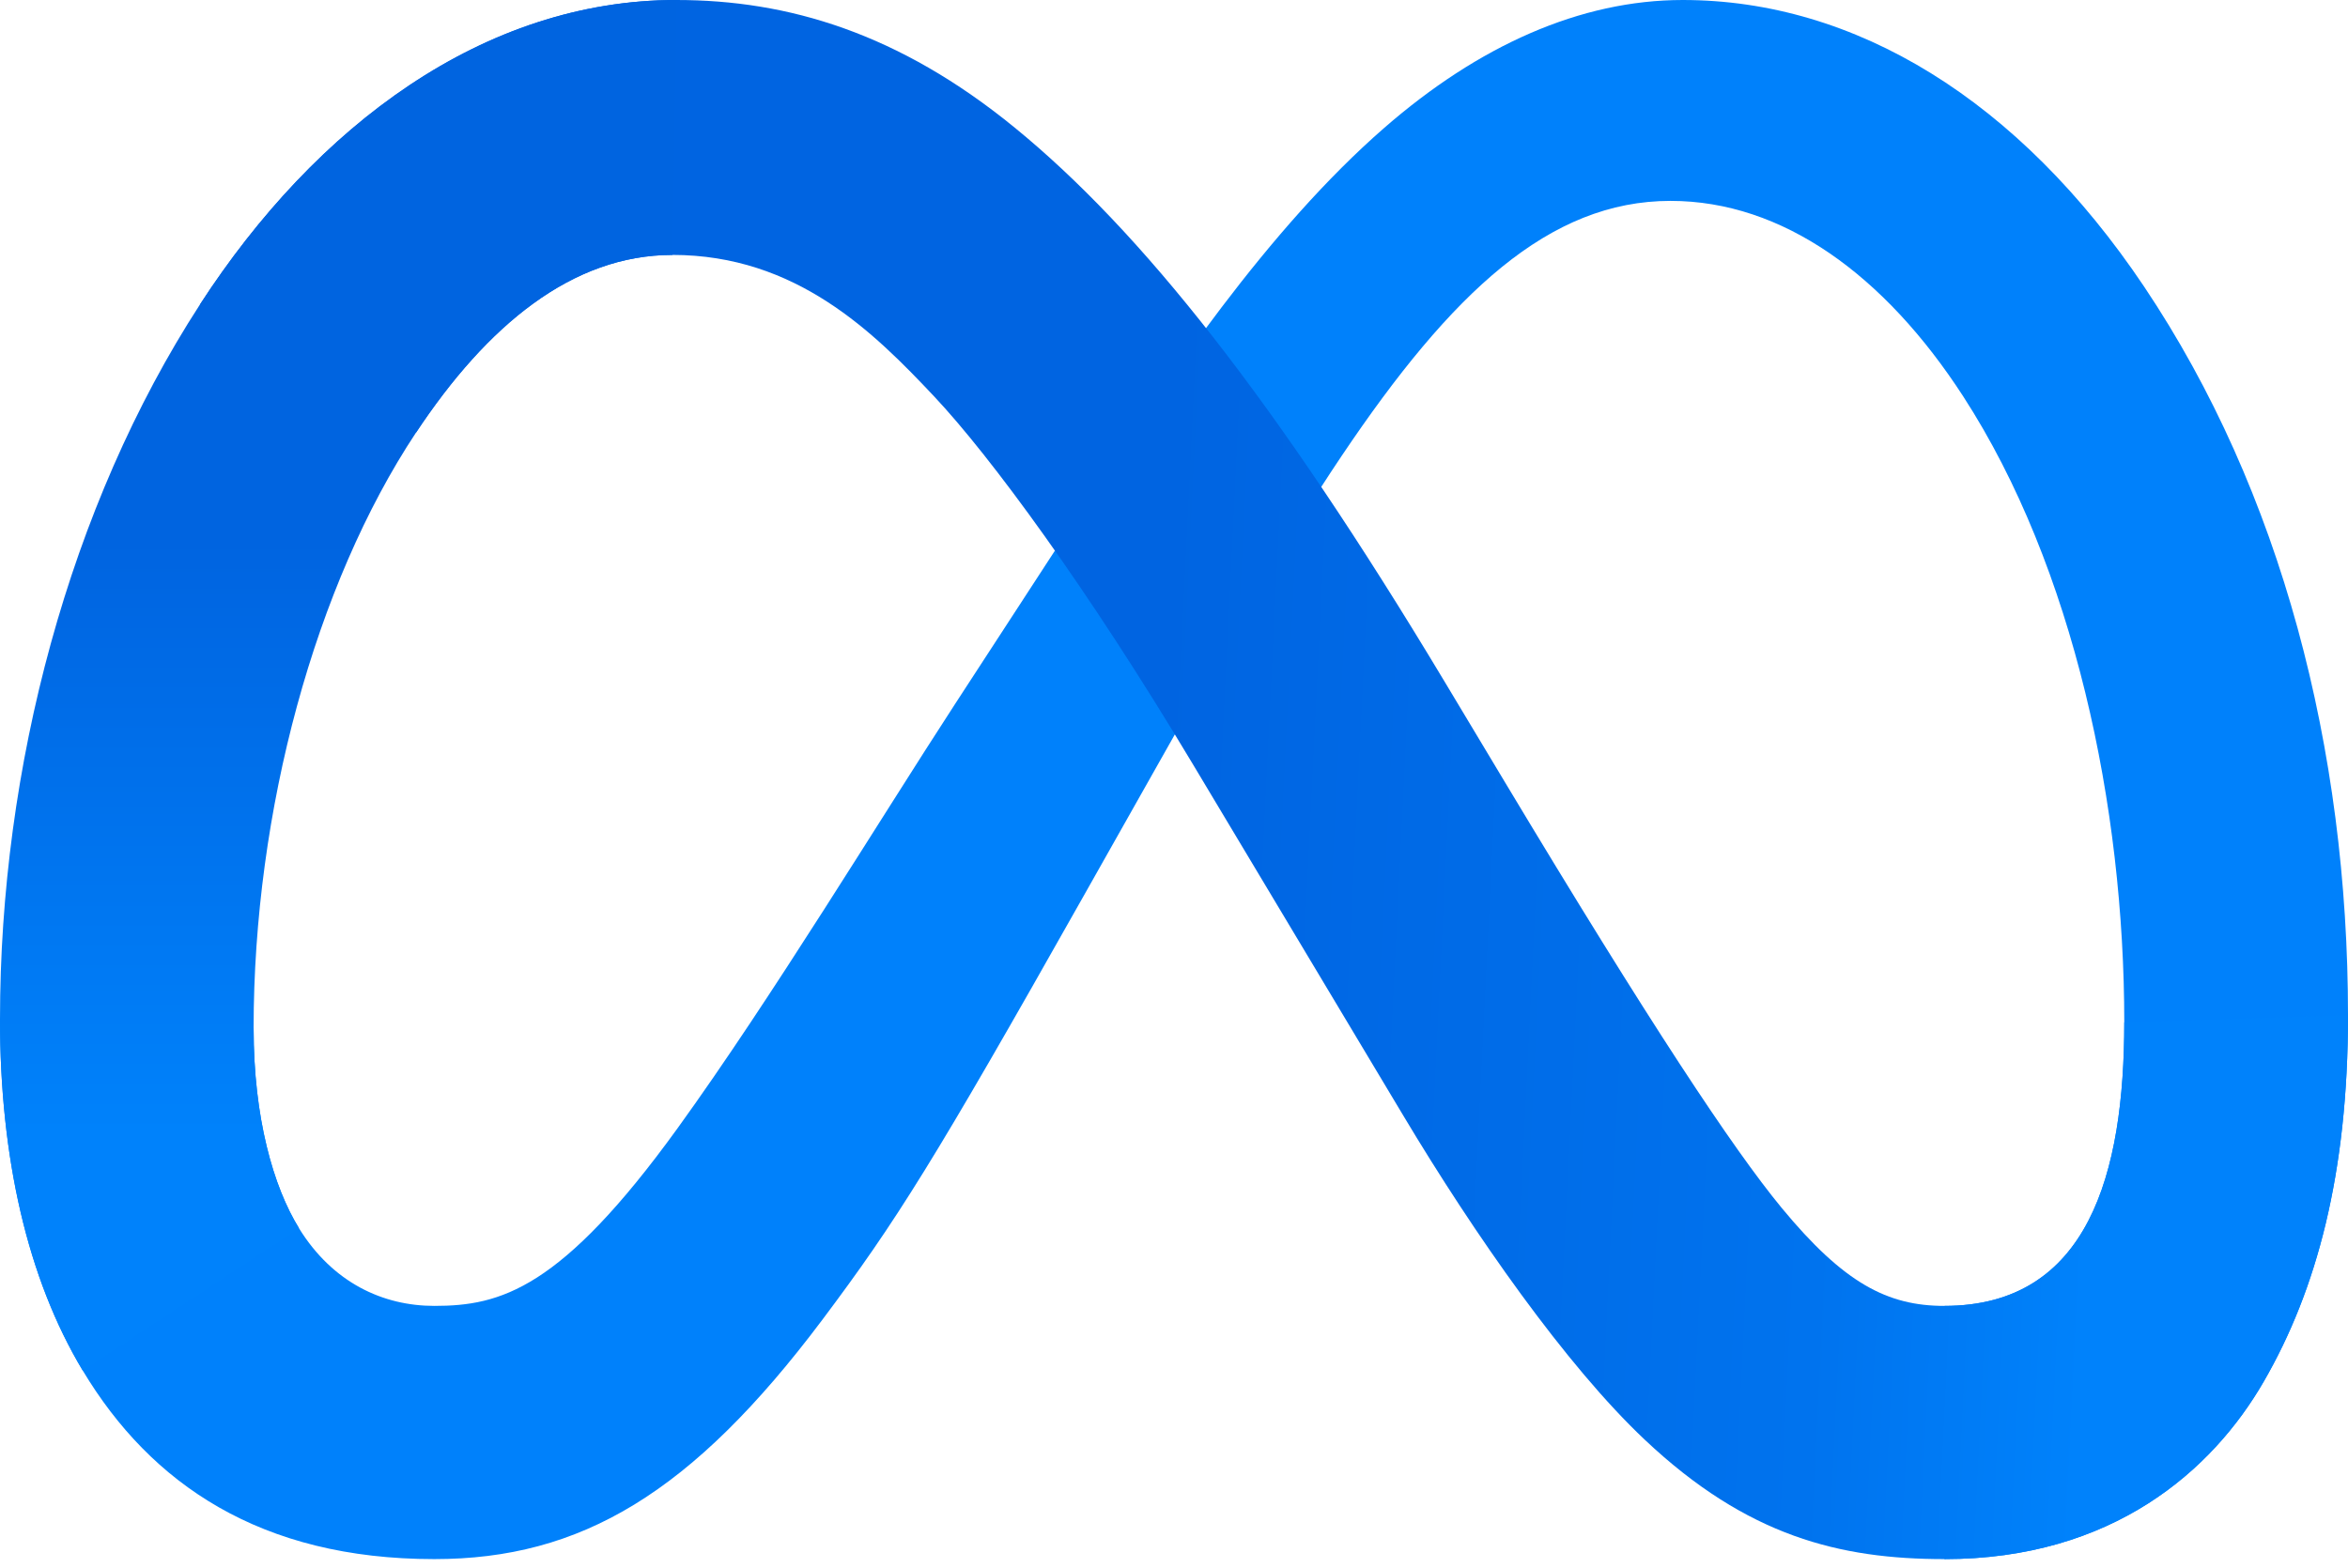
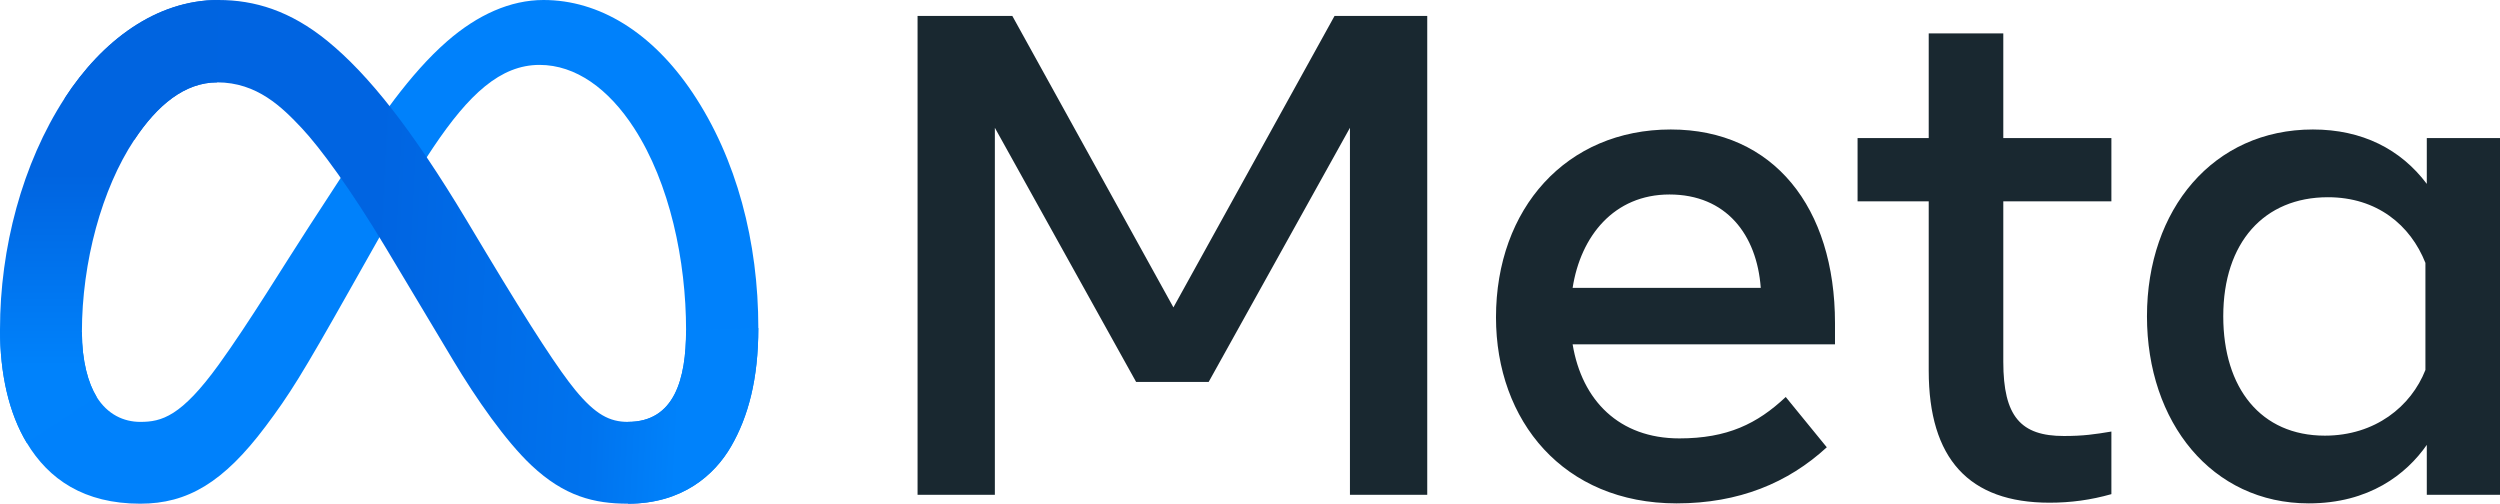
- <svg xmlns="http://www.w3.org/2000/svg" width="256" height="171" preserveAspectRatio="xMidYMid" viewBox="0 0 256 171">
+ <svg xmlns="http://www.w3.org/2000/svg" width="948" height="191">
  <defs>
-     <linearGradient id="a" x1="13.878%" x2="89.144%" y1="55.934%" y2="58.694%">
-       <stop offset="0%" stop-color="#0064E1" />
-       <stop offset="40%" stop-color="#0064E1" />
-       <stop offset="83%" stop-color="#0073EE" />
-       <stop offset="100%" stop-color="#0082FB" />
+     <linearGradient id="Grad_Logo1" x1="61" y1="117" x2="259" y2="127" gradientUnits="userSpaceOnUse">
+       <stop style="stop-color:#0064e1" offset="0" />
+       <stop style="stop-color:#0064e1" offset="0.4" />
+       <stop style="stop-color:#0073ee" offset="0.83" />
+       <stop style="stop-color:#0082fb" offset="1" />
    </linearGradient>
-     <linearGradient id="b" x1="54.315%" x2="54.315%" y1="82.782%" y2="39.307%">
-       <stop offset="0%" stop-color="#0082FB" />
-       <stop offset="100%" stop-color="#0064E0" />
+     <linearGradient id="Grad_Logo2" x1="45" y1="139" x2="45" y2="66" gradientUnits="userSpaceOnUse">
+       <stop style="stop-color:#0082fb" offset="0" />
+       <stop style="stop-color:#0064e0" offset="1" />
    </linearGradient>
  </defs>
-   <path fill="#0081FB" d="M27.651 112.136c0 9.775 2.146 17.28 4.95 21.82 3.677 5.947 9.16 8.466 14.751 8.466 7.211 0 13.808-1.79 26.52-19.372 10.185-14.092 22.186-33.874 30.26-46.275l13.675-21.01c9.499-14.591 20.493-30.811 33.1-41.806C161.196 4.985 172.298 0 183.47 0c18.758 0 36.625 10.87 50.3 31.257C248.735 53.584 256 81.707 256 110.729c0 17.253-3.4 29.93-9.187 39.946-5.591 9.686-16.488 19.363-34.818 19.363v-27.616c15.695 0 19.612-14.422 19.612-30.927 0-23.52-5.484-49.623-17.564-68.273-8.574-13.23-19.684-21.313-31.907-21.313-13.22 0-23.859 9.97-35.815 27.75-6.356 9.445-12.882 20.956-20.208 33.944l-8.066 14.289c-16.203 28.728-20.307 35.271-28.408 46.07-14.2 18.91-26.324 26.076-42.287 26.076-18.935 0-30.91-8.2-38.325-20.556C2.973 139.413 0 126.202 0 111.148l27.651.988Z" />
-   <path fill="url(#a)" d="M21.802 33.206C34.48 13.666 52.774 0 73.757 0 85.91 0 97.99 3.597 110.605 13.897c13.798 11.261 28.505 29.805 46.853 60.368l6.58 10.967c15.881 26.459 24.917 40.07 30.205 46.49 6.802 8.243 11.565 10.7 17.752 10.7 15.695 0 19.612-14.422 19.612-30.927l24.393-.766c0 17.253-3.4 29.93-9.187 39.946-5.591 9.686-16.488 19.363-34.818 19.363-11.395 0-21.49-2.475-32.654-13.007-8.582-8.083-18.615-22.443-26.334-35.352l-22.96-38.352C118.528 64.08 107.96 49.73 101.845 43.23c-6.578-6.988-15.036-15.428-28.532-15.428-10.923 0-20.2 7.666-27.963 19.39L21.802 33.206Z" />
-   <path fill="url(#b)" d="M73.312 27.802c-10.923 0-20.2 7.666-27.963 19.39-10.976 16.568-17.698 41.245-17.698 64.944 0 9.775 2.146 17.28 4.95 21.82L9.027 149.482C2.973 139.413 0 126.202 0 111.148 0 83.772 7.514 55.24 21.802 33.206 34.48 13.666 52.774 0 73.757 0l-.445 27.802Z" />
+   <path id="Logo0" style="fill:#0081fb" d="m31.06,125.96c0,10.98 2.41,19.41 5.56,24.51 4.13,6.68 10.29,9.51 16.57,9.51 8.1,0 15.51-2.01 29.79-21.76 11.44-15.83 24.92-38.05 33.99-51.98l15.36-23.6c10.67-16.39 23.02-34.61 37.18-46.96 11.56-10.08 24.03-15.68 36.58-15.68 21.07,0 41.14,12.21 56.5,35.11 16.81,25.08 24.97,56.67 24.97,89.27 0,19.38-3.82,33.62-10.32,44.87-6.28,10.88-18.52,21.75-39.11,21.75l0-31.02c17.63,0 22.03-16.2 22.03-34.74 0-26.42-6.16-55.74-19.73-76.69-9.63-14.86-22.11-23.94-35.84-23.94-14.85,0-26.8,11.2-40.23,31.17-7.14,10.61-14.47,23.54-22.7,38.13l-9.06,16.05c-18.2,32.27-22.81,39.62-31.91,51.75-15.95,21.24-29.57,29.29-47.5,29.29-21.27,0-34.72-9.21-43.05-23.09-6.8-11.31-10.14-26.15-10.14-43.06z" />
+   <path id="Logo1" style="fill:url(#Grad_Logo1)" d="m24.49,37.3c14.24-21.95 34.79-37.3 58.36-37.3 13.65,0 27.22,4.04 41.39,15.61 15.5,12.65 32.02,33.48 52.63,67.81l7.39,12.32c17.84,29.72 27.99,45.01 33.93,52.22 7.64,9.26 12.99,12.02 19.94,12.02 17.63,0 22.03-16.2 22.03-34.74l27.4-.86c0,19.38-3.82,33.62-10.32,44.87-6.28,10.88-18.52,21.75-39.11,21.75-12.8,0-24.14-2.78-36.68-14.61-9.64-9.08-20.91-25.21-29.58-39.71l-25.79-43.08c-12.94-21.62-24.81-37.74-31.68-45.04-7.39-7.85-16.89-17.33-32.05-17.33-12.27,0-22.69,8.61-31.41,21.78z" />
+   <path id="Logo2" style="fill:url(#Grad_Logo2)" d="m82.35,31.23c-12.27,0-22.69,8.61-31.41,21.78-12.33,18.61-19.88,46.33-19.88,72.95 0,10.98 2.41,19.41 5.56,24.51l-26.48,17.44c-6.8-11.31-10.14-26.15-10.14-43.06 0-30.75 8.44-62.8 24.49-87.55 14.24-21.95 34.79-37.3 58.36-37.3z" />
+   <path id="Text" style="fill:#192830" d="m347.94,6.04h35.93l61.09,110.52 61.1-110.52h35.15v181.6h-29.31v-139.18l-53.58,96.38h-27.5l-53.57-96.38v139.18h-29.31z m285.11,67.71c-21.02,0-33.68,15.82-36.71,35.41h71.34c-1.47-20.18-13.11-35.41-34.63-35.41z m-65.77,46.57c0-41.22 26.64-71.22 66.28-71.22 38.99,0 62.27,29.62 62.27,73.42v8.05h-99.49c3.53,21.31 17.67,35.67 40.47,35.67 18.19,0 29.56-5.55 40.34-15.7l15.57,19.07c-14.67,13.49-33.33,21.27-56.95,21.27-42.91,0-68.49-31.29-68.49-70.56z m164.09-43.97h-26.98v-24h26.98v-39.69h28.28v39.69h40.99v24h-40.99v60.83c0,20.77 6.64,28.15 22.96,28.15 7.45,0 11.72-.64 18.03-1.69v23.74c-7.86,2.22-15.36,3.24-23.48,3.24-30.53,0-45.79-16.68-45.79-50.07z m188.35,23.34c-5.68-14.34-18.35-24.9-36.97-24.9-24.2,0-39.69,17.17-39.69,45.14 0,27.27 14.26,45.27 38.53,45.27 19.08,0 32.7-11.1 38.13-24.91z m28.28,87.95h-27.76v-18.94c-7.76,11.15-21.88,22.18-44.75,22.18-36.78,0-61.36-30.79-61.36-70.95 0-40.54 25.17-70.83 62.92-70.83 18.66,0 33.3,7.46 43.19,20.63v-17.38h27.76z" />
</svg>
